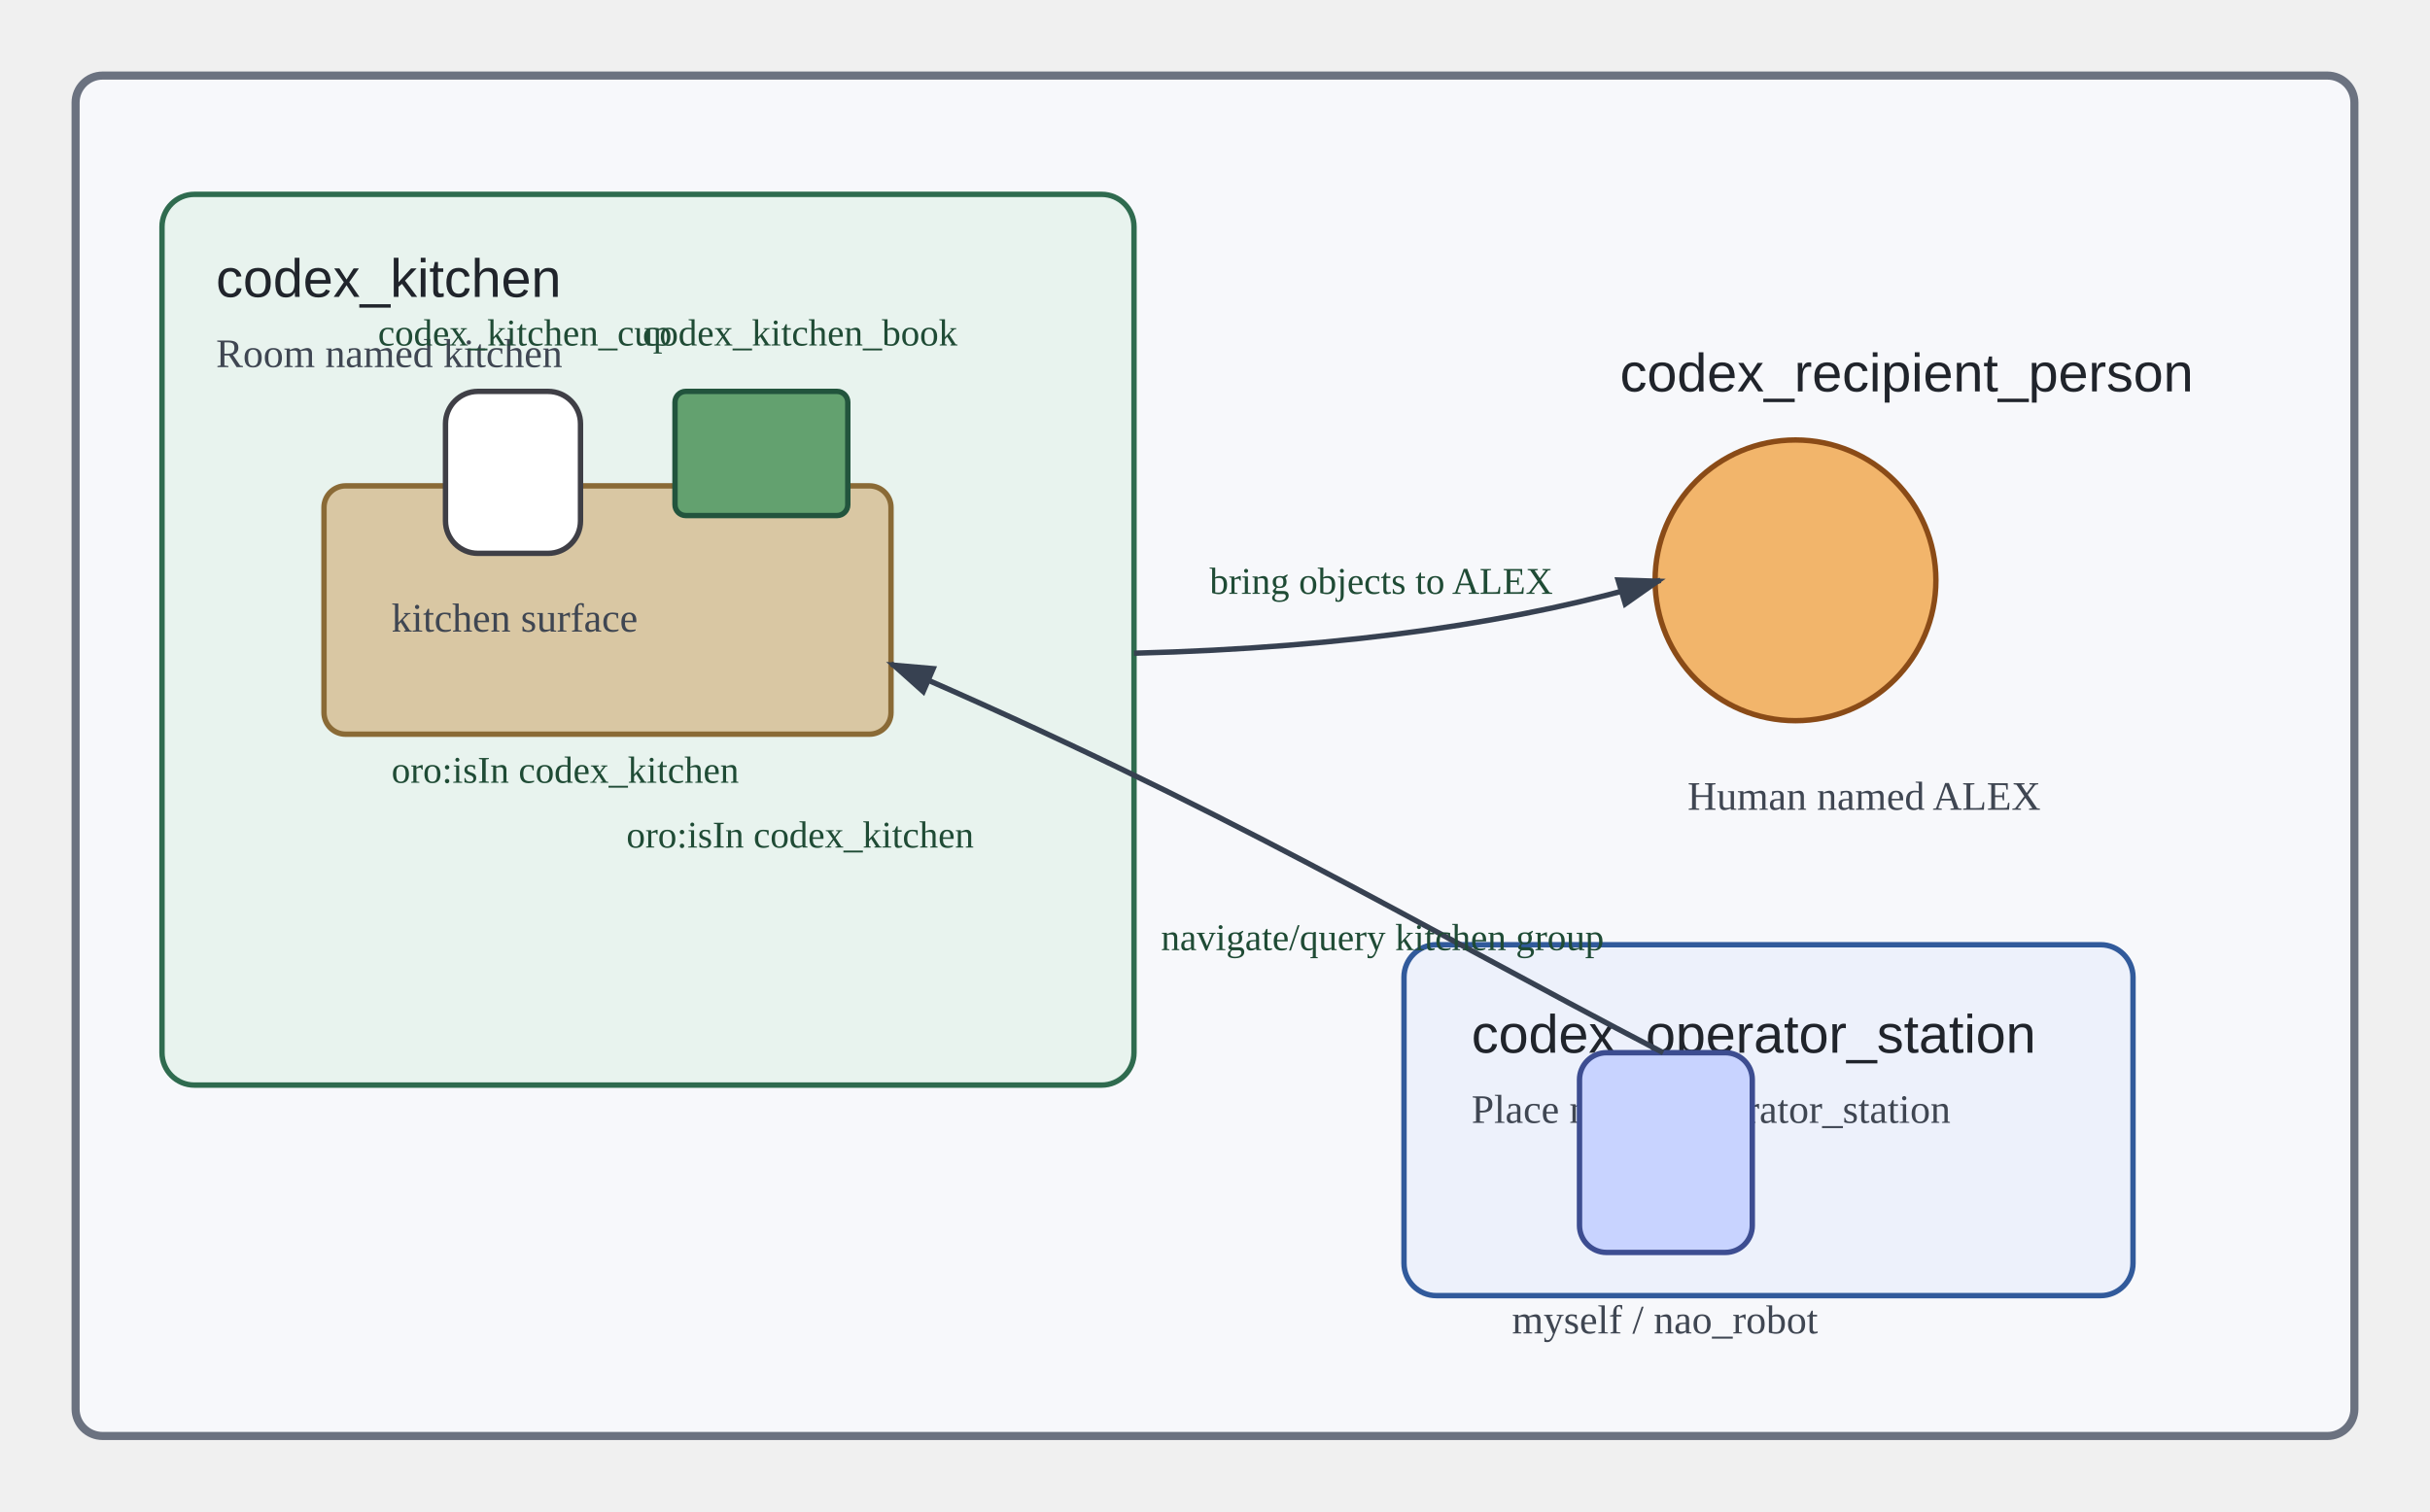
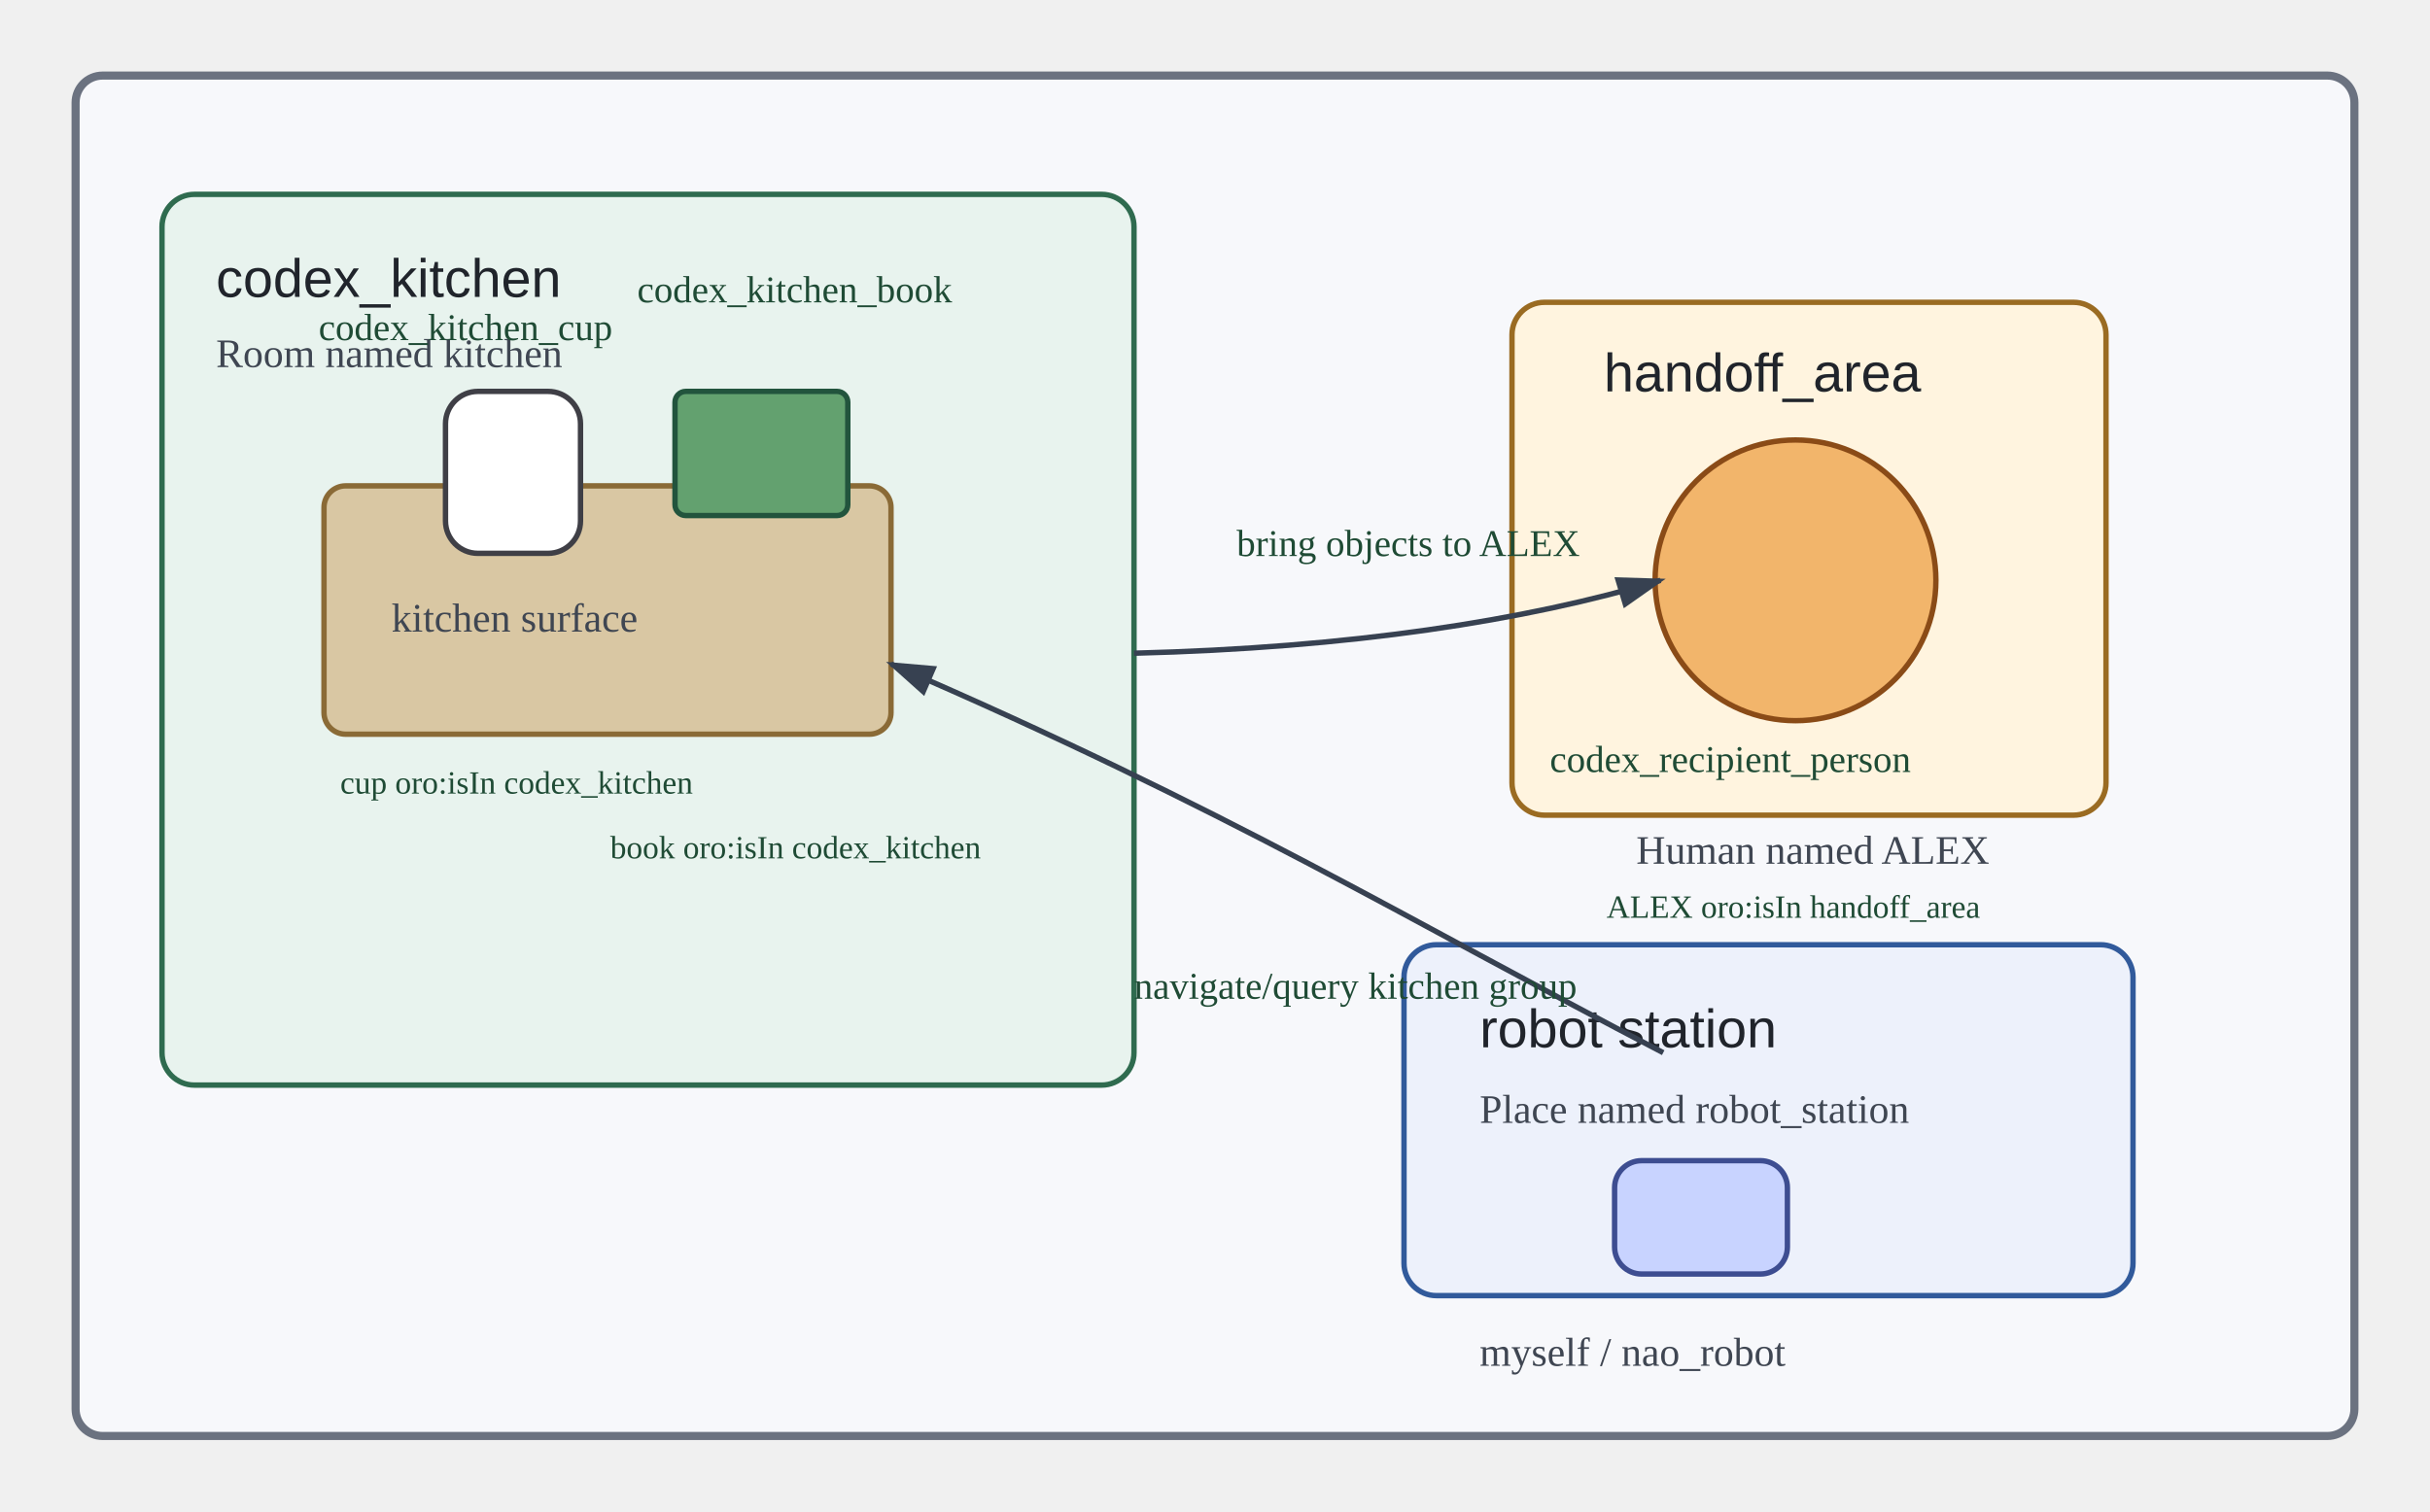
<svg xmlns="http://www.w3.org/2000/svg" viewBox="0 0 900 560" role="img" aria-labelledby="title desc">
  <style>
    .room { fill:#f7f8fb; stroke:#6b7280; stroke-width:3; }
    .zone { fill:#e8f3ee; stroke:#2f6b4f; stroke-width:2; }
    .station { fill:#edf1fb; stroke:#315a9b; stroke-width:2; }
+     .handoff { fill:#fff4df; stroke:#9a6b22; stroke-width:2; }
    .table { fill:#d9c7a3; stroke:#8a6a36; stroke-width:2; }
    .cup { fill:#ffffff; stroke:#3f3f46; stroke-width:2; }
    .book { fill:#63a16f; stroke:#22543d; stroke-width:2; }
    .person { fill:#f2b56b; stroke:#8a4b17; stroke-width:2; }
    .robot { fill:#c8d3ff; stroke:#3d4d91; stroke-width:2; }
    .label { font-family:Arial,sans-serif; font-size:20px; fill:#20242b; }
    .small { font-size:15px; fill:#3f4652; }
    .fact { font-size:14px; fill:#1f4b35; }
+     .tiny { font-size:12px; fill:#1f4b35; }
    .arrow { stroke:#374151; stroke-width:2; marker-end:url(#arrow); fill:none; }
  </style>
  <defs>
    <marker id="arrow" markerWidth="10" markerHeight="10" refX="8" refY="3" orient="auto" markerUnits="strokeWidth">
      <path d="M0,0 L0,6 L9,3 z" fill="#374151" />
    </marker>
  </defs>
  <rect x="28" y="28" width="844" height="504" rx="10" class="room" />
  <rect x="60" y="72" width="360" height="330" rx="12" class="zone" />
  <text x="80" y="110" class="label">codex_kitchen</text>
  <text x="80" y="136" class="small">Room named kitchen</text>
  <rect x="120" y="180" width="210" height="92" rx="8" class="table" />
  <text x="145" y="234" class="small">kitchen surface</text>
  <rect x="165" y="145" width="50" height="60" rx="12" class="cup" />
-   <text x="140" y="128" class="fact">codex_kitchen_cup</text>
-   <text x="145" y="290" class="fact">oro:isIn codex_kitchen</text>
+   <text x="118" y="126" class="fact">codex_kitchen_cup</text>
+   <text x="126" y="294" class="tiny">cup oro:isIn codex_kitchen</text>
  <rect x="250" y="145" width="64" height="46" rx="4" class="book" />
-   <text x="238" y="128" class="fact">codex_kitchen_book</text>
-   <text x="232" y="314" class="fact">oro:isIn codex_kitchen</text>
+   <text x="236" y="112" class="fact">codex_kitchen_book</text>
+   <text x="226" y="318" class="tiny">book oro:isIn codex_kitchen</text>
  <rect x="520" y="350" width="270" height="130" rx="12" class="station" />
-   <text x="545" y="390" class="label">codex_operator_station</text>
-   <text x="545" y="416" class="small">Place named operator_station</text>
+   <text x="548" y="388" class="label">robot station</text>
+   <text x="548" y="416" class="small">Place named robot_station</text>
+   <rect x="560" y="112" width="220" height="190" rx="12" class="handoff" />
+   <text x="594" y="145" class="label">handoff_area</text>
  <circle cx="665" cy="215" r="52" class="person" />
-   <text x="600" y="145" class="label">codex_recipient_person</text>
-   <text x="625" y="300" class="small">Human named ALEX</text>
-   <rect x="585" y="390" width="64" height="74" rx="10" class="robot" />
-   <text x="560" y="494" class="small">myself / nao_robot</text>
+   <text x="574" y="286" class="fact">codex_recipient_person</text>
+   <text x="606" y="320" class="small">Human named ALEX</text>
+   <text x="595" y="340" class="tiny">ALEX oro:isIn handoff_area</text>
+   <rect x="598" y="430" width="64" height="42" rx="10" class="robot" />
+   <text x="548" y="506" class="small">myself / nao_robot</text>
  <path class="arrow" d="M420 242 C500 240, 565 230, 615 215" />
-   <text x="448" y="220" class="fact">bring objects to ALEX</text>
+   <text x="458" y="206" class="fact">bring objects to ALEX</text>
  <path class="arrow" d="M616 390 C520 340, 455 300, 330 246" />
-   <text x="430" y="352" class="fact">navigate/query kitchen group</text>
+   <text x="420" y="370" class="fact">navigate/query kitchen group</text>
</svg>
